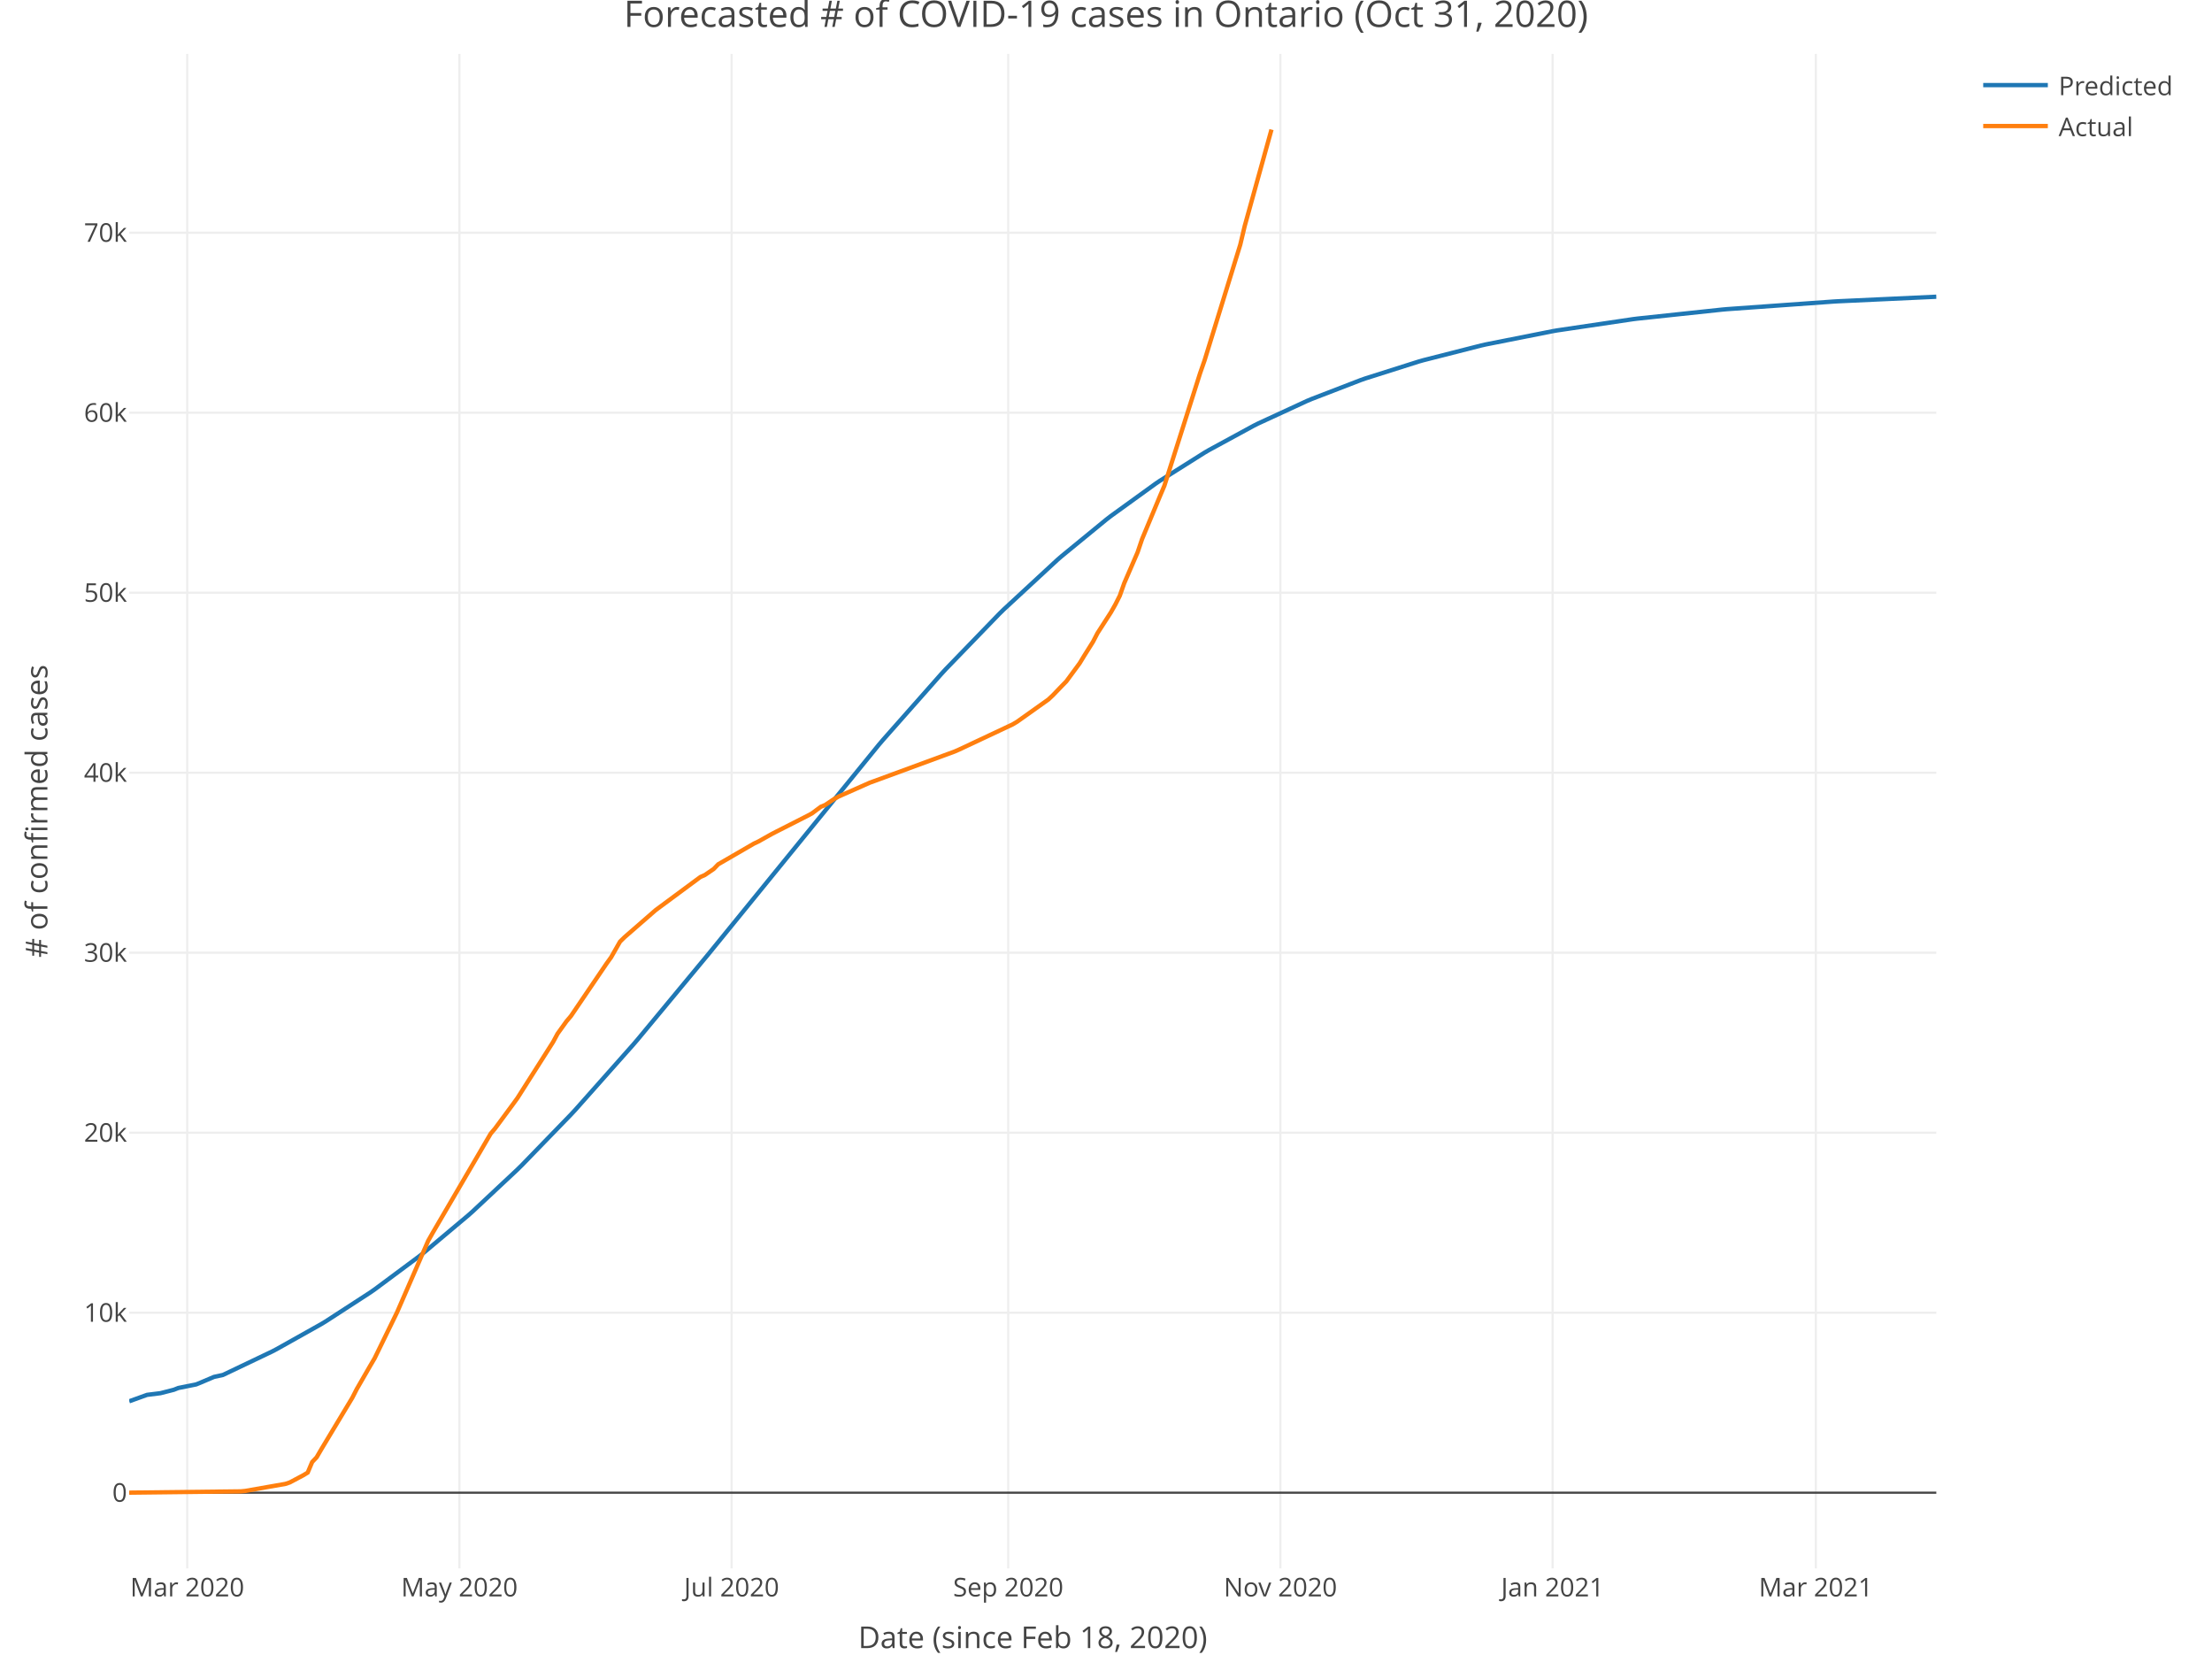
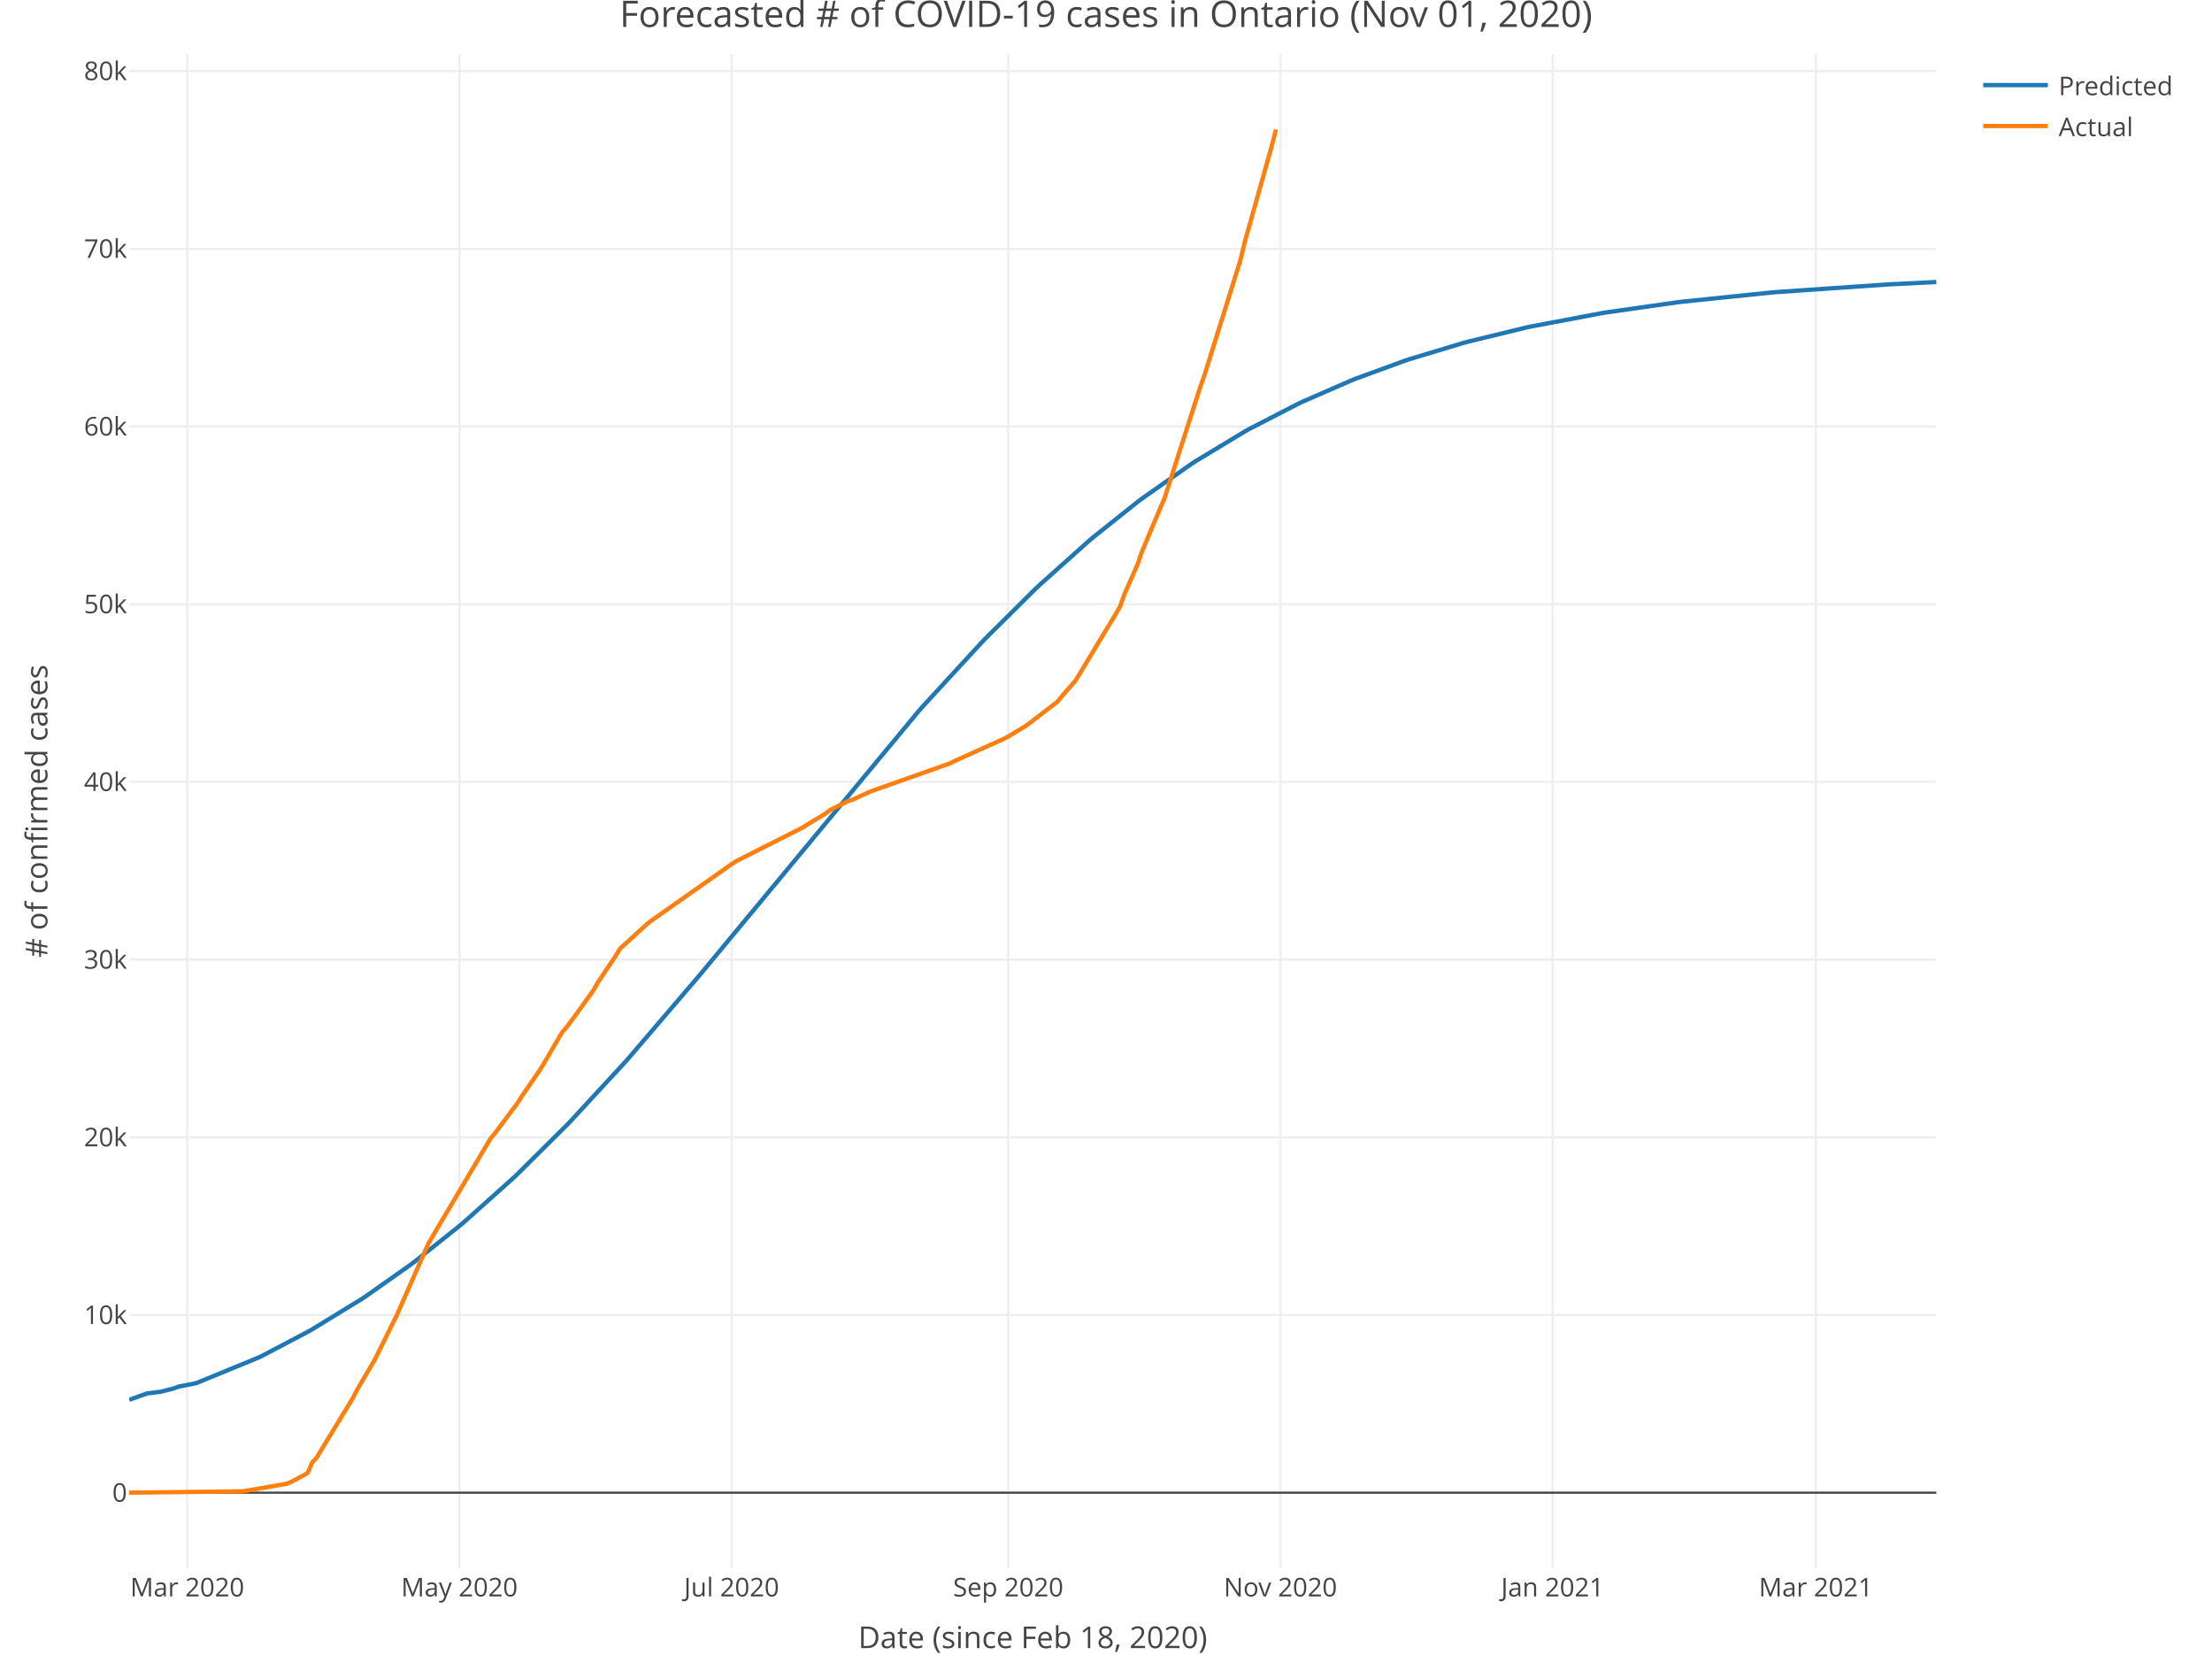
<svg xmlns="http://www.w3.org/2000/svg" class="main-svg" width="1027" height="768" style="" viewBox="0 0 1027 768">
  <rect x="0" y="0" width="1027" height="768" style="fill: rgb(255, 255, 255); fill-opacity: 1;" />
-   <defs id="defs-4d7e77">
+   <defs id="defs-11a8be">
    <g class="clips">
-       <clipPath id="clip4d7e77xyplot" class="plotclip">
+       <clipPath id="clip11a8bexyplot" class="plotclip">
        <rect width="839" height="703" />
      </clipPath>
-       <clipPath class="axesclip" id="clip4d7e77x">
+       <clipPath class="axesclip" id="clip11a8bex">
        <rect x="60" y="0" width="839" height="768" />
      </clipPath>
-       <clipPath class="axesclip" id="clip4d7e77y">
+       <clipPath class="axesclip" id="clip11a8bey">
        <rect x="0" y="25" width="1027" height="703" />
      </clipPath>
-       <clipPath class="axesclip" id="clip4d7e77xy">
+       <clipPath class="axesclip" id="clip11a8bexy">
        <rect x="60" y="25" width="839" height="703" />
      </clipPath>
    </g>
    <g class="gradients" />
  </defs>
  <g class="bglayer" />
  <g class="layer-below">
    <g class="imagelayer" />
    <g class="shapelayer" />
  </g>
  <g class="cartesianlayer">
    <g class="subplot xy">
      <g class="layer-subplot">
        <g class="shapelayer" />
        <g class="imagelayer" />
      </g>
      <g class="gridlayer">
        <g class="x">
          <path class="xgrid crisp" transform="translate(86.93,0)" d="M0,25v703" style="stroke: rgb(238, 238, 238); stroke-opacity: 1; stroke-width: 1px;" />
          <path class="xgrid crisp" transform="translate(213.3,0)" d="M0,25v703" style="stroke: rgb(238, 238, 238); stroke-opacity: 1; stroke-width: 1px;" />
          <path class="xgrid crisp" transform="translate(339.67,0)" d="M0,25v703" style="stroke: rgb(238, 238, 238); stroke-opacity: 1; stroke-width: 1px;" />
          <path class="xgrid crisp" transform="translate(468.11,0)" d="M0,25v703" style="stroke: rgb(238, 238, 238); stroke-opacity: 1; stroke-width: 1px;" />
          <path class="xgrid crisp" transform="translate(594.47,0)" d="M0,25v703" style="stroke: rgb(238, 238, 238); stroke-opacity: 1; stroke-width: 1px;" />
          <path class="xgrid crisp" transform="translate(720.84,0)" d="M0,25v703" style="stroke: rgb(238, 238, 238); stroke-opacity: 1; stroke-width: 1px;" />
          <path class="xgrid crisp" transform="translate(843.07,0)" d="M0,25v703" style="stroke: rgb(238, 238, 238); stroke-opacity: 1; stroke-width: 1px;" />
        </g>
        <g class="y">
-           <path class="ygrid crisp" transform="translate(0,609.31)" d="M60,0h839" style="stroke: rgb(238, 238, 238); stroke-opacity: 1; stroke-width: 1px;" />
-           <path class="ygrid crisp" transform="translate(0,525.76)" d="M60,0h839" style="stroke: rgb(238, 238, 238); stroke-opacity: 1; stroke-width: 1px;" />
-           <path class="ygrid crisp" transform="translate(0,442.21)" d="M60,0h839" style="stroke: rgb(238, 238, 238); stroke-opacity: 1; stroke-width: 1px;" />
-           <path class="ygrid crisp" transform="translate(0,358.67)" d="M60,0h839" style="stroke: rgb(238, 238, 238); stroke-opacity: 1; stroke-width: 1px;" />
-           <path class="ygrid crisp" transform="translate(0,275.12)" d="M60,0h839" style="stroke: rgb(238, 238, 238); stroke-opacity: 1; stroke-width: 1px;" />
-           <path class="ygrid crisp" transform="translate(0,191.57)" d="M60,0h839" style="stroke: rgb(238, 238, 238); stroke-opacity: 1; stroke-width: 1px;" />
-           <path class="ygrid crisp" transform="translate(0,108.02)" d="M60,0h839" style="stroke: rgb(238, 238, 238); stroke-opacity: 1; stroke-width: 1px;" />
+           <path class="ygrid crisp" transform="translate(0,610.37)" d="M60,0h839" style="stroke: rgb(238, 238, 238); stroke-opacity: 1; stroke-width: 1px;" />
+           <path class="ygrid crisp" transform="translate(0,527.89)" d="M60,0h839" style="stroke: rgb(238, 238, 238); stroke-opacity: 1; stroke-width: 1px;" />
+           <path class="ygrid crisp" transform="translate(0,445.41)" d="M60,0h839" style="stroke: rgb(238, 238, 238); stroke-opacity: 1; stroke-width: 1px;" />
+           <path class="ygrid crisp" transform="translate(0,362.92)" d="M60,0h839" style="stroke: rgb(238, 238, 238); stroke-opacity: 1; stroke-width: 1px;" />
+           <path class="ygrid crisp" transform="translate(0,280.44)" d="M60,0h839" style="stroke: rgb(238, 238, 238); stroke-opacity: 1; stroke-width: 1px;" />
+           <path class="ygrid crisp" transform="translate(0,197.96)" d="M60,0h839" style="stroke: rgb(238, 238, 238); stroke-opacity: 1; stroke-width: 1px;" />
+           <path class="ygrid crisp" transform="translate(0,115.47)" d="M60,0h839" style="stroke: rgb(238, 238, 238); stroke-opacity: 1; stroke-width: 1px;" />
+           <path class="ygrid crisp" transform="translate(0,32.99)" d="M60,0h839" style="stroke: rgb(238, 238, 238); stroke-opacity: 1; stroke-width: 1px;" />
        </g>
      </g>
      <g class="zerolinelayer">
        <path class="yzl zl crisp" transform="translate(0,692.86)" d="M60,0h839" style="stroke: rgb(68, 68, 68); stroke-opacity: 1; stroke-width: 1px;" />
      </g>
      <path class="xlines-below" />
      <path class="ylines-below" />
      <g class="overlines-below" />
      <g class="xaxislayer-below" />
      <g class="yaxislayer-below" />
      <g class="overaxes-below" />
-       <g class="plot" transform="translate(60, 25)" clip-path="url('#clip4d7e77xyplot')">
+       <g class="plot" transform="translate(60, 25)" clip-path="url('#clip11a8bexyplot')">
        <g class="scatterlayer mlayer">
-           <g class="trace scatter trace2edfea" style="stroke-miterlimit: 2; opacity: 1;">
+           <g class="trace scatter trace0908bd" style="stroke-miterlimit: 2; opacity: 1;">
            <g class="fills" />
            <g class="errorbars" />
            <g class="lines">
-               <path class="js-line" d="M0,625.43L8.29,622.44L14.5,621.67L20.72,620.08L22.79,619.26L31.07,617.6L33.15,616.75L39.36,614.11L43.5,613.21L66.29,602.34L68.36,601.26L89.08,589.64L91.15,588.39L111.87,574.95L113.94,573.51L134.65,558.12L136.73,556.48L157.44,539.09L159.51,537.25L180.23,517.86L182.3,515.82L205.09,492.32L207.16,490.09L234.09,459.78L236.16,457.36L269.31,417.39L271.38,414.84L348.03,320.7L350.1,318.27L377.03,287.85L379.1,285.6L403.96,259.92L406.03,257.89L430.89,234.9L432.97,233.1L453.68,216.13L455.75,214.53L476.47,199.55L478.54,198.15L499.26,185.1L501.33,183.89L522.04,172.63L524.12,171.58L546.9,161.07L548.98,160.2L571.76,151.42L573.83,150.69L598.69,142.81L600.77,142.22L627.7,135.36L629.77,134.89L660.84,128.73L662.91,128.37L698.13,123.15L700.2,122.89L739.56,118.7L741.63,118.51L791.35,114.96L793.42,114.84L839,112.73" style="vector-effect: non-scaling-stroke; fill: none; stroke: rgb(31, 119, 180); stroke-opacity: 1; stroke-width: 2px; opacity: 1;" />
+               <path class="js-line" d="M0,624.74L8.29,621.78L14.5,621.02L20.72,619.45L22.79,618.65L31.07,617.01L33.15,616.17L60.08,605.11L62.15,604.1L82.86,593.2L84.94,592.03L107.72,578.08L109.8,576.71L130.51,562.12L132.58,560.56L153.3,544.05L155.37,542.31L178.16,521.93L180.23,519.97L203.02,497.36L205.09,495.21L229.95,468.29L232.02,465.96L265.17,427.23L267.24,424.74L366.67,304.89L368.75,302.55L395.68,273.29L397.75,271.14L420.54,248.53L422.61,246.58L445.4,226.2L447.47,224.45L468.18,207.94L470.25,206.39L493.04,190.42L495.11,189.07L517.9,175.3L519.97,174.14L542.76,162.4L544.83,161.42L567.62,151.49L569.69,150.67L592.48,142.36L594.55,141.67L619.41,134.18L621.48,133.62L648.41,127.07L650.48,126.62L683.63,120.36L685.7,120.02L718.85,115.3L720.92,115.05L762.35,110.78L764.42,110.6L816.21,107.04L818.28,106.93L839,105.9" style="vector-effect: non-scaling-stroke; fill: none; stroke: rgb(31, 119, 180); stroke-opacity: 1; stroke-width: 2px; opacity: 1;" />
            </g>
            <g class="points" />
            <g class="text" />
          </g>
-           <g class="trace scatter tracea2fe3d" style="stroke-miterlimit: 2; opacity: 1;">
+           <g class="trace scatter tracea325fe" style="stroke-miterlimit: 2; opacity: 1;">
            <g class="fills" />
            <g class="errorbars" />
            <g class="lines">
-               <path class="js-line" d="M0,667.84L51.79,667.24L53.86,667.04L72.51,663.77L74.58,663.08L78.72,660.88L80.79,659.78L82.86,658.53L84.94,653.61L87.01,651.43L89.08,647.87L103.58,623.78L105.65,619.74L111.87,608.97L113.94,605.45L124.3,584.23L126.37,579.48L138.8,550.93L140.87,547.28L167.8,501.23L169.87,498.77L178.16,487.55L180.23,484.7L196.8,458.65L198.87,454.81L203.02,449.04L205.09,446.6L221.66,422.2L223.73,419.33L227.88,412.06L229.95,410.03L244.45,397.41L246.52,395.88L265.17,382.08L267.24,381.16L271.38,378.33L273.45,376.18L290.02,366.58L292.1,365.6L298.31,362.12L300.38,361.05L314.88,353.68L316.96,352.56L321.1,349.48L323.17,348.62L327.31,345.84L329.39,344.7L343.89,338.27L345.96,337.53L383.25,323.82L385.32,322.91L410.18,311.23L412.25,309.99L426.75,299.68L428.82,297.74L432.97,293.42L435.04,291.32L441.25,282.89L443.32,279.49L447.47,272.89L449.54,268.9L455.75,259.27L457.82,255.63L459.9,251.53L461.97,245.68L468.18,231.34L470.25,225.22L478.54,205.32L480.61,200.45L497.19,148.22L499.26,142.28L515.83,88.61L517.9,79.91L530.33,35.15" style="vector-effect: non-scaling-stroke; fill: none; stroke: rgb(255, 127, 14); stroke-opacity: 1; stroke-width: 2px; opacity: 1;" />
+               <path class="js-line" d="M0,667.84L51.79,667.25L53.86,667.05L72.51,663.82L74.58,663.14L78.72,660.97L80.79,659.88L82.86,658.64L84.94,653.79L87.01,651.64L89.08,648.13L103.58,624.34L105.65,620.36L111.87,609.72L113.94,606.24L124.3,585.29L126.37,580.61L138.8,552.42L140.87,548.82L167.8,503.35L169.87,500.93L180.23,487.04L182.3,483.81L190.59,471.76L192.66,468.35L200.95,454.19L203.02,451.83L207.16,446.26L209.23,443.42L215.45,434.73L217.52,431.06L225.8,418.74L227.88,415.32L240.31,403.98L242.38,402.35L279.67,376.11L281.74,374.75L312.81,359.04L314.88,357.69L323.17,352.69L325.24,351.08L333.53,346.91L335.6,346.29L341.81,343.42L343.89,342.47L381.18,329.28L383.25,328.2L406.03,317.95L408.11,316.86L416.39,311.85L418.46,310.28L430.89,300.77L432.97,298.19L439.18,291.11L441.25,287.8L459.9,256.83L461.97,251.06L468.18,236.9L470.25,230.86L478.54,211.21L480.61,206.4L497.19,154.84L499.26,148.97L515.83,95.99L517.9,87.4L530.33,43.21L532.4,35.15" style="vector-effect: non-scaling-stroke; fill: none; stroke: rgb(255, 127, 14); stroke-opacity: 1; stroke-width: 2px; opacity: 1;" />
            </g>
            <g class="points" />
            <g class="text" />
          </g>
        </g>
      </g>
      <g class="overplot" />
      <path class="xlines-above crisp" style="fill: none;" d="M0,0" />
      <path class="ylines-above crisp" style="fill: none;" d="M0,0" />
      <g class="overlines-above" />
      <g class="xaxislayer-above">
        <g class="xtick">
          <text text-anchor="middle" x="0" y="741" transform="translate(86.93,0)" style="font-family: 'Open Sans', verdana, arial, sans-serif; font-size: 12px; fill: rgb(68, 68, 68); fill-opacity: 1; white-space: pre;">Mar 2020</text>
        </g>
        <g class="xtick">
          <text text-anchor="middle" x="0" y="741" transform="translate(213.3,0)" style="font-family: 'Open Sans', verdana, arial, sans-serif; font-size: 12px; fill: rgb(68, 68, 68); fill-opacity: 1; white-space: pre;">May 2020</text>
        </g>
        <g class="xtick">
          <text text-anchor="middle" x="0" y="741" transform="translate(339.67,0)" style="font-family: 'Open Sans', verdana, arial, sans-serif; font-size: 12px; fill: rgb(68, 68, 68); fill-opacity: 1; white-space: pre;">Jul 2020</text>
        </g>
        <g class="xtick">
          <text text-anchor="middle" x="0" y="741" transform="translate(468.11,0)" style="font-family: 'Open Sans', verdana, arial, sans-serif; font-size: 12px; fill: rgb(68, 68, 68); fill-opacity: 1; white-space: pre;">Sep 2020</text>
        </g>
        <g class="xtick">
          <text text-anchor="middle" x="0" y="741" transform="translate(594.47,0)" style="font-family: 'Open Sans', verdana, arial, sans-serif; font-size: 12px; fill: rgb(68, 68, 68); fill-opacity: 1; white-space: pre;">Nov 2020</text>
        </g>
        <g class="xtick">
          <text text-anchor="middle" x="0" y="741" transform="translate(720.84,0)" style="font-family: 'Open Sans', verdana, arial, sans-serif; font-size: 12px; fill: rgb(68, 68, 68); fill-opacity: 1; white-space: pre;">Jan 2021</text>
        </g>
        <g class="xtick">
          <text text-anchor="middle" x="0" y="741" transform="translate(843.07,0)" style="font-family: 'Open Sans', verdana, arial, sans-serif; font-size: 12px; fill: rgb(68, 68, 68); fill-opacity: 1; white-space: pre;">Mar 2021</text>
        </g>
      </g>
      <g class="yaxislayer-above">
        <g class="ytick">
          <text text-anchor="end" x="59" y="4.2" transform="translate(0,692.86)" style="font-family: 'Open Sans', verdana, arial, sans-serif; font-size: 12px; fill: rgb(68, 68, 68); fill-opacity: 1; white-space: pre;">0</text>
        </g>
        <g class="ytick">
-           <text text-anchor="end" x="59" y="4.2" transform="translate(0,609.31)" style="font-family: 'Open Sans', verdana, arial, sans-serif; font-size: 12px; fill: rgb(68, 68, 68); fill-opacity: 1; white-space: pre;">10k</text>
-         </g>
-         <g class="ytick">
-           <text text-anchor="end" x="59" y="4.2" transform="translate(0,525.76)" style="font-family: 'Open Sans', verdana, arial, sans-serif; font-size: 12px; fill: rgb(68, 68, 68); fill-opacity: 1; white-space: pre;">20k</text>
-         </g>
-         <g class="ytick">
-           <text text-anchor="end" x="59" y="4.2" transform="translate(0,442.21)" style="font-family: 'Open Sans', verdana, arial, sans-serif; font-size: 12px; fill: rgb(68, 68, 68); fill-opacity: 1; white-space: pre;">30k</text>
-         </g>
-         <g class="ytick">
-           <text text-anchor="end" x="59" y="4.2" transform="translate(0,358.67)" style="font-family: 'Open Sans', verdana, arial, sans-serif; font-size: 12px; fill: rgb(68, 68, 68); fill-opacity: 1; white-space: pre;">40k</text>
-         </g>
-         <g class="ytick">
-           <text text-anchor="end" x="59" y="4.2" transform="translate(0,275.12)" style="font-family: 'Open Sans', verdana, arial, sans-serif; font-size: 12px; fill: rgb(68, 68, 68); fill-opacity: 1; white-space: pre;">50k</text>
-         </g>
-         <g class="ytick">
-           <text text-anchor="end" x="59" y="4.2" transform="translate(0,191.57)" style="font-family: 'Open Sans', verdana, arial, sans-serif; font-size: 12px; fill: rgb(68, 68, 68); fill-opacity: 1; white-space: pre;">60k</text>
-         </g>
-         <g class="ytick">
-           <text text-anchor="end" x="59" y="4.2" transform="translate(0,108.02)" style="font-family: 'Open Sans', verdana, arial, sans-serif; font-size: 12px; fill: rgb(68, 68, 68); fill-opacity: 1; white-space: pre;">70k</text>
+           <text text-anchor="end" x="59" y="4.2" transform="translate(0,610.37)" style="font-family: 'Open Sans', verdana, arial, sans-serif; font-size: 12px; fill: rgb(68, 68, 68); fill-opacity: 1; white-space: pre;">10k</text>
+         </g>
+         <g class="ytick">
+           <text text-anchor="end" x="59" y="4.2" transform="translate(0,527.89)" style="font-family: 'Open Sans', verdana, arial, sans-serif; font-size: 12px; fill: rgb(68, 68, 68); fill-opacity: 1; white-space: pre;">20k</text>
+         </g>
+         <g class="ytick">
+           <text text-anchor="end" x="59" y="4.2" transform="translate(0,445.41)" style="font-family: 'Open Sans', verdana, arial, sans-serif; font-size: 12px; fill: rgb(68, 68, 68); fill-opacity: 1; white-space: pre;">30k</text>
+         </g>
+         <g class="ytick">
+           <text text-anchor="end" x="59" y="4.2" transform="translate(0,362.92)" style="font-family: 'Open Sans', verdana, arial, sans-serif; font-size: 12px; fill: rgb(68, 68, 68); fill-opacity: 1; white-space: pre;">40k</text>
+         </g>
+         <g class="ytick">
+           <text text-anchor="end" x="59" y="4.2" transform="translate(0,280.44)" style="font-family: 'Open Sans', verdana, arial, sans-serif; font-size: 12px; fill: rgb(68, 68, 68); fill-opacity: 1; white-space: pre;">50k</text>
+         </g>
+         <g class="ytick">
+           <text text-anchor="end" x="59" y="4.2" transform="translate(0,197.96)" style="font-family: 'Open Sans', verdana, arial, sans-serif; font-size: 12px; fill: rgb(68, 68, 68); fill-opacity: 1; white-space: pre;">60k</text>
+         </g>
+         <g class="ytick">
+           <text text-anchor="end" x="59" y="4.2" transform="translate(0,115.47)" style="font-family: 'Open Sans', verdana, arial, sans-serif; font-size: 12px; fill: rgb(68, 68, 68); fill-opacity: 1; white-space: pre;">70k</text>
+         </g>
+         <g class="ytick">
+           <text text-anchor="end" x="59" y="4.2" transform="translate(0,32.99)" style="font-family: 'Open Sans', verdana, arial, sans-serif; font-size: 12px; fill: rgb(68, 68, 68); fill-opacity: 1; white-space: pre;">80k</text>
        </g>
      </g>
      <g class="overaxes-above" />
    </g>
  </g>
  <g class="polarlayer" />
  <g class="ternarylayer" />
  <g class="geolayer" />
  <g class="funnelarealayer" />
  <g class="pielayer" />
  <g class="treemaplayer" />
  <g class="sunburstlayer" />
  <g class="glimages" />
-   <defs id="topdefs-4d7e77">
+   <defs id="topdefs-11a8be">
    <g class="clips" />
-     <clipPath id="legend4d7e77">
+     <clipPath id="legend11a8be">
      <rect width="101" height="48" x="0" y="0" />
    </clipPath>
  </defs>
  <g class="layer-above">
    <g class="imagelayer" />
    <g class="shapelayer" />
  </g>
  <g class="infolayer">
    <g class="legend" pointer-events="all" transform="translate(915.78, 25)">
      <rect class="bg" shape-rendering="crispEdges" style="stroke: rgb(68, 68, 68); stroke-opacity: 1; fill: rgb(255, 255, 255); fill-opacity: 1; stroke-width: 0px;" width="101" height="48" x="0" y="0" />
-       <g class="scrollbox" transform="translate(0, 0)" clip-path="url('#legend4d7e77')">
+       <g class="scrollbox" transform="translate(0, 0)" clip-path="url('#legend11a8be')">
        <g class="groups">
          <g class="traces" style="opacity: 1;" transform="translate(0, 14.5)">
            <text class="legendtext user-select-none" text-anchor="start" x="40" y="4.68" style="font-family: 'Open Sans', verdana, arial, sans-serif; font-size: 12px; fill: rgb(68, 68, 68); fill-opacity: 1; white-space: pre;">Predicted</text>
            <g class="layers" style="opacity: 1;">
              <g class="legendfill" />
              <g class="legendlines">
                <path class="js-line" d="M5,0h30" style="fill: none; stroke: rgb(31, 119, 180); stroke-opacity: 1; stroke-width: 2px;" />
              </g>
              <g class="legendsymbols">
                <g class="legendpoints" />
              </g>
            </g>
            <rect class="legendtoggle" pointer-events="all" x="0" y="-9.5" width="95.891" height="19" style="cursor: pointer; fill: rgb(0, 0, 0); fill-opacity: 0;" />
          </g>
          <g class="traces" style="opacity: 1;" transform="translate(0, 33.5)">
            <text class="legendtext user-select-none" text-anchor="start" x="40" y="4.68" style="font-family: 'Open Sans', verdana, arial, sans-serif; font-size: 12px; fill: rgb(68, 68, 68); fill-opacity: 1; white-space: pre;">Actual</text>
            <g class="layers" style="opacity: 1;">
              <g class="legendfill" />
              <g class="legendlines">
                <path class="js-line" d="M5,0h30" style="fill: none; stroke: rgb(255, 127, 14); stroke-opacity: 1; stroke-width: 2px;" />
              </g>
              <g class="legendsymbols">
                <g class="legendpoints" />
              </g>
            </g>
            <rect class="legendtoggle" pointer-events="all" x="0" y="-9.5" width="95.891" height="19" style="cursor: pointer; fill: rgb(0, 0, 0); fill-opacity: 0;" />
          </g>
        </g>
      </g>
      <rect class="scrollbar" rx="20" ry="3" width="0" height="0" style="fill: rgb(128, 139, 164); fill-opacity: 1;" x="0" y="0" />
    </g>
    <g class="g-gtitle">
-       <text class="gtitle" x="513.5" y="12.5" text-anchor="middle" dy="0em" style="font-family: 'Open Sans', verdana, arial, sans-serif; font-size: 17px; fill: rgb(68, 68, 68); opacity: 1; font-weight: normal; white-space: pre;">Forecasted # of COVID-19 cases in Ontario (Oct 31, 2020)</text>
+       <text class="gtitle" x="513.5" y="12.5" text-anchor="middle" dy="0em" style="font-family: 'Open Sans', verdana, arial, sans-serif; font-size: 17px; fill: rgb(68, 68, 68); opacity: 1; font-weight: normal; white-space: pre;">Forecasted # of COVID-19 cases in Ontario (Nov 01, 2020)</text>
    </g>
    <g class="g-xtitle" transform="translate(0,-15)">
      <text class="xtitle" x="479.5" y="780" text-anchor="middle" style="font-family: 'Open Sans', verdana, arial, sans-serif; font-size: 14px; fill: rgb(68, 68, 68); opacity: 1; font-weight: normal; white-space: pre;">Date (since Feb 18, 2020)</text>
    </g>
    <g class="g-ytitle">
      <text class="ytitle" transform="rotate(-90,22,376.5)" x="22" y="376.5" text-anchor="middle" style="font-family: 'Open Sans', verdana, arial, sans-serif; font-size: 14px; fill: rgb(68, 68, 68); opacity: 1; font-weight: normal; white-space: pre;"># of confirmed cases</text>
    </g>
  </g>
</svg>
